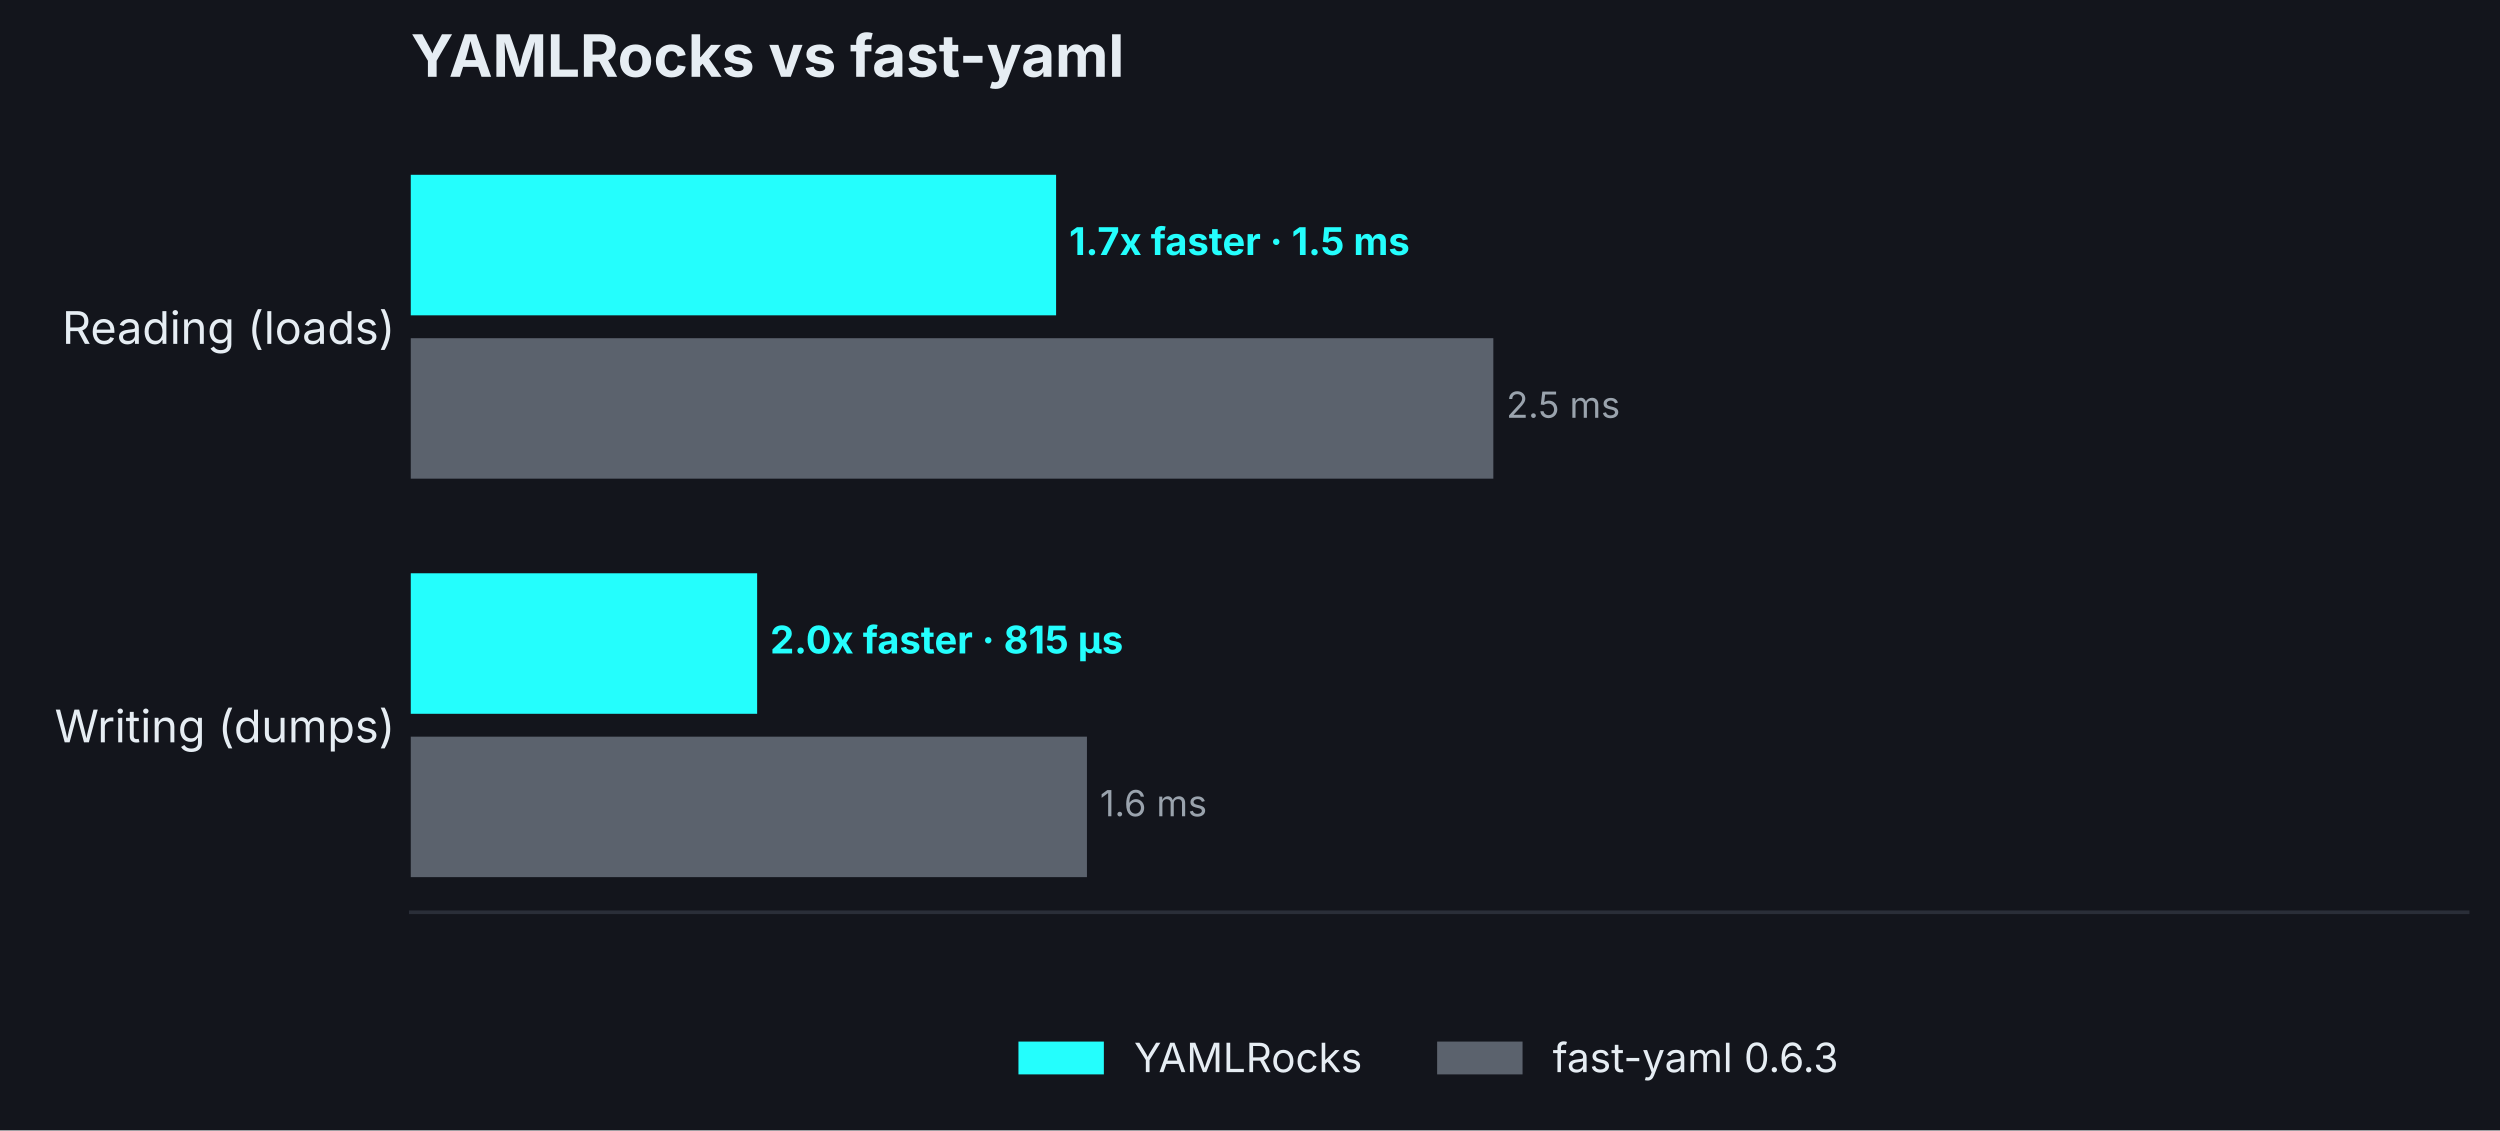
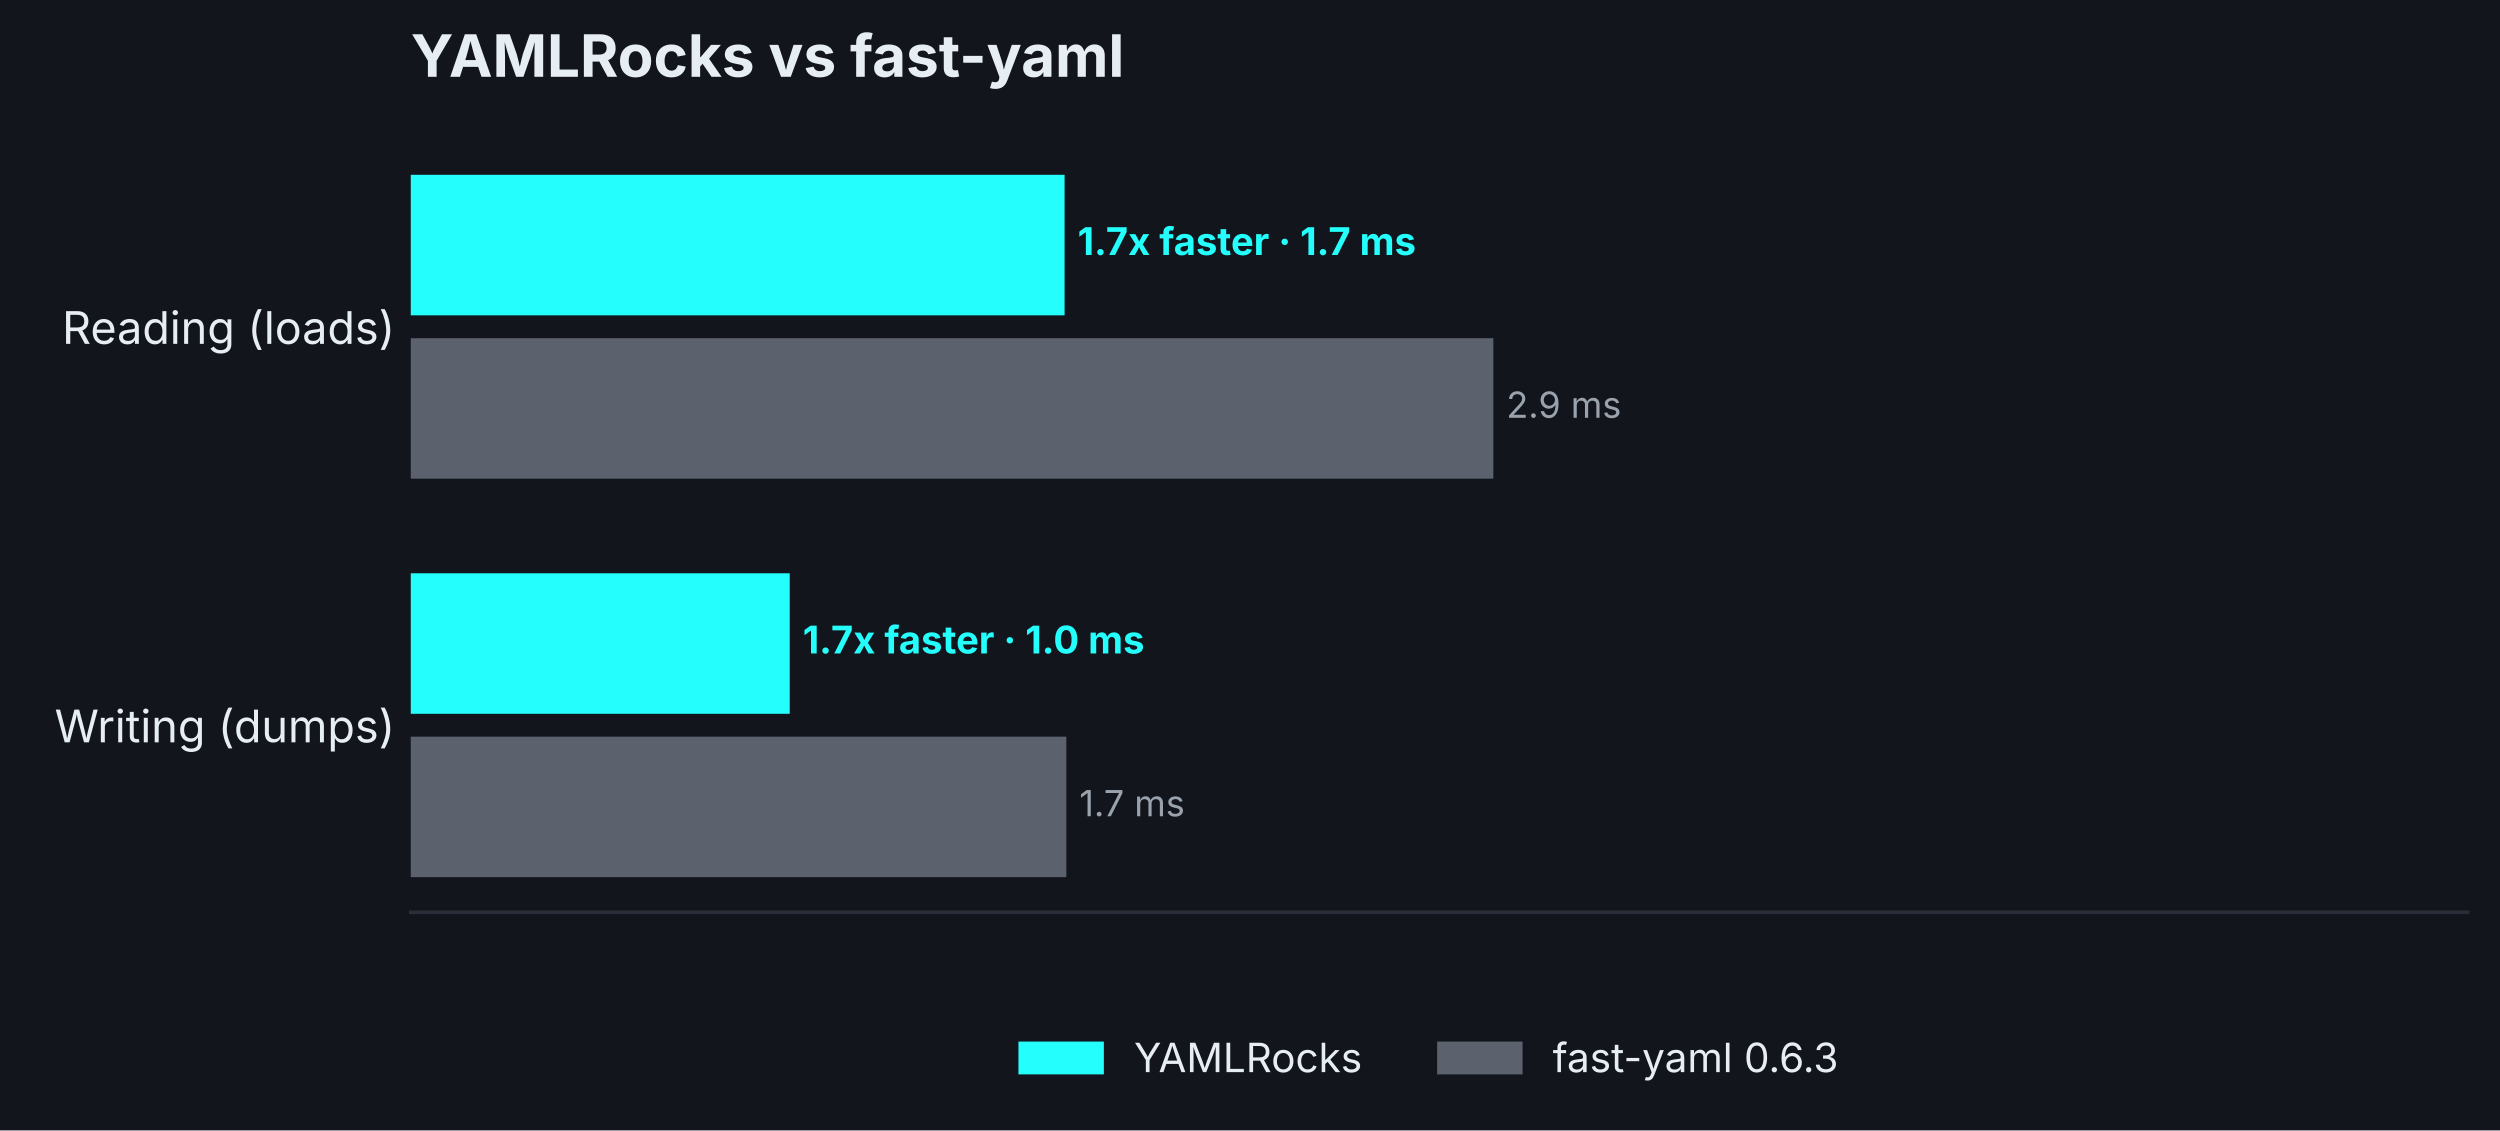
<svg xmlns="http://www.w3.org/2000/svg" width="556.138pt" height="251.466pt" viewBox="0 0 556.138 251.466" version="1.1">
  <defs>
    <style type="text/css">*{stroke-linejoin: round; stroke-linecap: butt}</style>
  </defs>
  <g id="figure_1">
    <g id="patch_1">
      <path d="M 0 251.466 L 556.138 251.466 L 556.138 0 L 0 0 z " style="fill: #13151c" />
    </g>
    <g id="axes_1">
      <g id="patch_2">
        <path d="M 91.378 202.942 L 548.938 202.942 L 548.938 31.078 L 91.378 31.078 z " style="fill: #13151c" />
      </g>
      <g id="matplotlib.axis_1" />
      <g id="matplotlib.axis_2">
        <g id="ytick_1">
          <g id="line2d_1" />
          <g id="text_1">
            <text style="font-size: 10px; font-family: 'Inter', 'Inter Variable', 'DejaVu Sans', sans-serif; text-anchor: end; fill: #e6edf3" x="87.878" y="76.488" transform="rotate(-0 87.87812 76.4883)">Reading (loads)</text>
          </g>
        </g>
        <g id="ytick_2">
          <g id="line2d_2" />
          <g id="text_2">
            <text style="font-size: 10px; font-family: 'Inter', 'Inter Variable', 'DejaVu Sans', sans-serif; text-anchor: end; fill: #e6edf3" x="87.878" y="165.13" transform="rotate(-0 87.87812 165.1301)">Writing (dumps)</text>
          </g>
        </g>
      </g>
      <g id="patch_3">
        <path d="M 91.378 202.942 L 548.938 202.942 " style="fill: none; stroke: #2a2e38; stroke-width: 0.8; stroke-linejoin: miter; stroke-linecap: square" />
      </g>
      <g id="patch_4">
-         <path d="M 91.378 38.89 L 234.933 38.89 L 234.933 70.145 L 91.378 70.145 z " clip-path="url(#p1535d50d2c)" style="fill: #24fefd" />
+         <path d="M 91.378 38.89 L 236.823 38.89 L 236.823 70.145 L 91.378 70.145 z " clip-path="url(#p6812f3c5ac)" style="fill: #24fefd" />
      </g>
      <g id="text_3">
-         <text style="font-weight: 700; font-size: 8.5px; font-family: 'Inter', 'Inter Variable', 'DejaVu Sans', sans-serif; text-anchor: start; fill: #24fefd" x="237.823" y="56.726" transform="rotate(-0 237.8233 56.72585)">1.7x faster · 1.5 ms</text>
+         <text style="font-weight: 700; font-size: 8.5px; font-family: 'Inter', 'Inter Variable', 'DejaVu Sans', sans-serif; text-anchor: start; fill: #24fefd" x="239.713" y="56.726" transform="rotate(-0 239.7128 56.72585)">1.7x faster · 1.7 ms</text>
      </g>
      <g id="patch_5">
-         <path d="M 91.378 75.233 L 332.199 75.233 L 332.199 106.488 L 91.378 106.488 z " clip-path="url(#p1535d50d2c)" style="fill: #5b626d" />
+         <path d="M 91.378 75.233 L 332.199 75.233 L 332.199 106.488 L 91.378 106.488 z " clip-path="url(#p6812f3c5ac)" style="fill: #5b626d" />
      </g>
      <g id="text_4">
-         <text style="font-size: 8px; font-family: 'Inter', 'Inter Variable', 'DejaVu Sans', sans-serif; text-anchor: start; fill: #9aa3ad" x="335.089" y="92.939" transform="rotate(-0 335.089 92.93877)">2.5 ms</text>
+         <text style="font-size: 8px; font-family: 'Inter', 'Inter Variable', 'DejaVu Sans', sans-serif; text-anchor: start; fill: #9aa3ad" x="335.089" y="92.939" transform="rotate(-0 335.089 92.93877)">2.9 ms</text>
      </g>
      <g id="patch_6">
-         <path d="M 91.378 127.532 L 168.427 127.532 L 168.427 158.787 L 91.378 158.787 z " clip-path="url(#p1535d50d2c)" style="fill: #24fefd" />
+         <path d="M 91.378 127.532 L 175.678 127.532 L 175.678 158.787 L 91.378 158.787 z " clip-path="url(#p6812f3c5ac)" style="fill: #24fefd" />
      </g>
      <g id="text_5">
-         <text style="font-weight: 700; font-size: 8.5px; font-family: 'Inter', 'Inter Variable', 'DejaVu Sans', sans-serif; text-anchor: start; fill: #24fefd" x="171.317" y="145.368" transform="rotate(-0 171.317 145.3676)">2.0x faster · 815 µs</text>
+         <text style="font-weight: 700; font-size: 8.5px; font-family: 'Inter', 'Inter Variable', 'DejaVu Sans', sans-serif; text-anchor: start; fill: #24fefd" x="178.567" y="145.368" transform="rotate(-0 178.5675 145.3676)">1.7x faster · 1.0 ms</text>
      </g>
      <g id="patch_7">
-         <path d="M 91.378 163.875 L 241.796 163.875 L 241.796 195.13 L 91.378 195.13 z " clip-path="url(#p1535d50d2c)" style="fill: #5b626d" />
+         <path d="M 91.378 163.875 L 237.211 163.875 L 237.211 195.13 L 91.378 195.13 z " clip-path="url(#p6812f3c5ac)" style="fill: #5b626d" />
      </g>
      <g id="text_6">
-         <text style="font-size: 8px; font-family: 'Inter', 'Inter Variable', 'DejaVu Sans', sans-serif; text-anchor: start; fill: #9aa3ad" x="244.686" y="181.581" transform="rotate(-0 244.686 181.5805)">1.6 ms</text>
+         <text style="font-size: 8px; font-family: 'Inter', 'Inter Variable', 'DejaVu Sans', sans-serif; text-anchor: start; fill: #9aa3ad" x="240.101" y="181.581" transform="rotate(-0 240.1011 181.5805)">1.7 ms</text>
      </g>
      <g id="text_7">
        <text style="font-weight: 700; font-size: 13px; font-family: 'Inter', 'Inter Variable', 'DejaVu Sans', sans-serif; text-anchor: start; fill: #e6edf3" x="91.378" y="17.078" transform="rotate(-0 91.37812 17.07797)">YAMLRocks vs fast-yaml</text>
      </g>
      <g id="legend_1">
        <g id="patch_8">
          <path d="M 227.059 238.504 L 245.059 238.504 L 245.059 232.204 L 227.059 232.204 z " style="fill: #24fefd; stroke: #24fefd; stroke-linejoin: miter" />
        </g>
        <g id="text_8">
          <text style="font-size: 9px; font-family: 'Inter', 'Inter Variable', 'DejaVu Sans', sans-serif; text-anchor: start; fill: #e6edf3" x="252.259" y="238.504" transform="rotate(-0 252.2587 238.5042)">YAMLRocks</text>
        </g>
        <g id="patch_9">
          <path d="M 320.199 238.504 L 338.199 238.504 L 338.199 232.204 L 320.199 232.204 z " style="fill: #5b626d; stroke: #5b626d; stroke-linejoin: miter" />
        </g>
        <g id="text_9">
          <text style="font-size: 9px; font-family: 'Inter', 'Inter Variable', 'DejaVu Sans', sans-serif; text-anchor: start; fill: #e6edf3" x="345.399" y="238.504" transform="rotate(-0 345.3989 238.5042)">fast-yaml 0.6.3</text>
        </g>
      </g>
    </g>
  </g>
  <defs>
-     <clipPath id="p1535d50d2c">
+     <clipPath id="p6812f3c5ac">
      <rect x="91.378" y="31.078" width="457.56" height="171.864" />
    </clipPath>
  </defs>
</svg>
